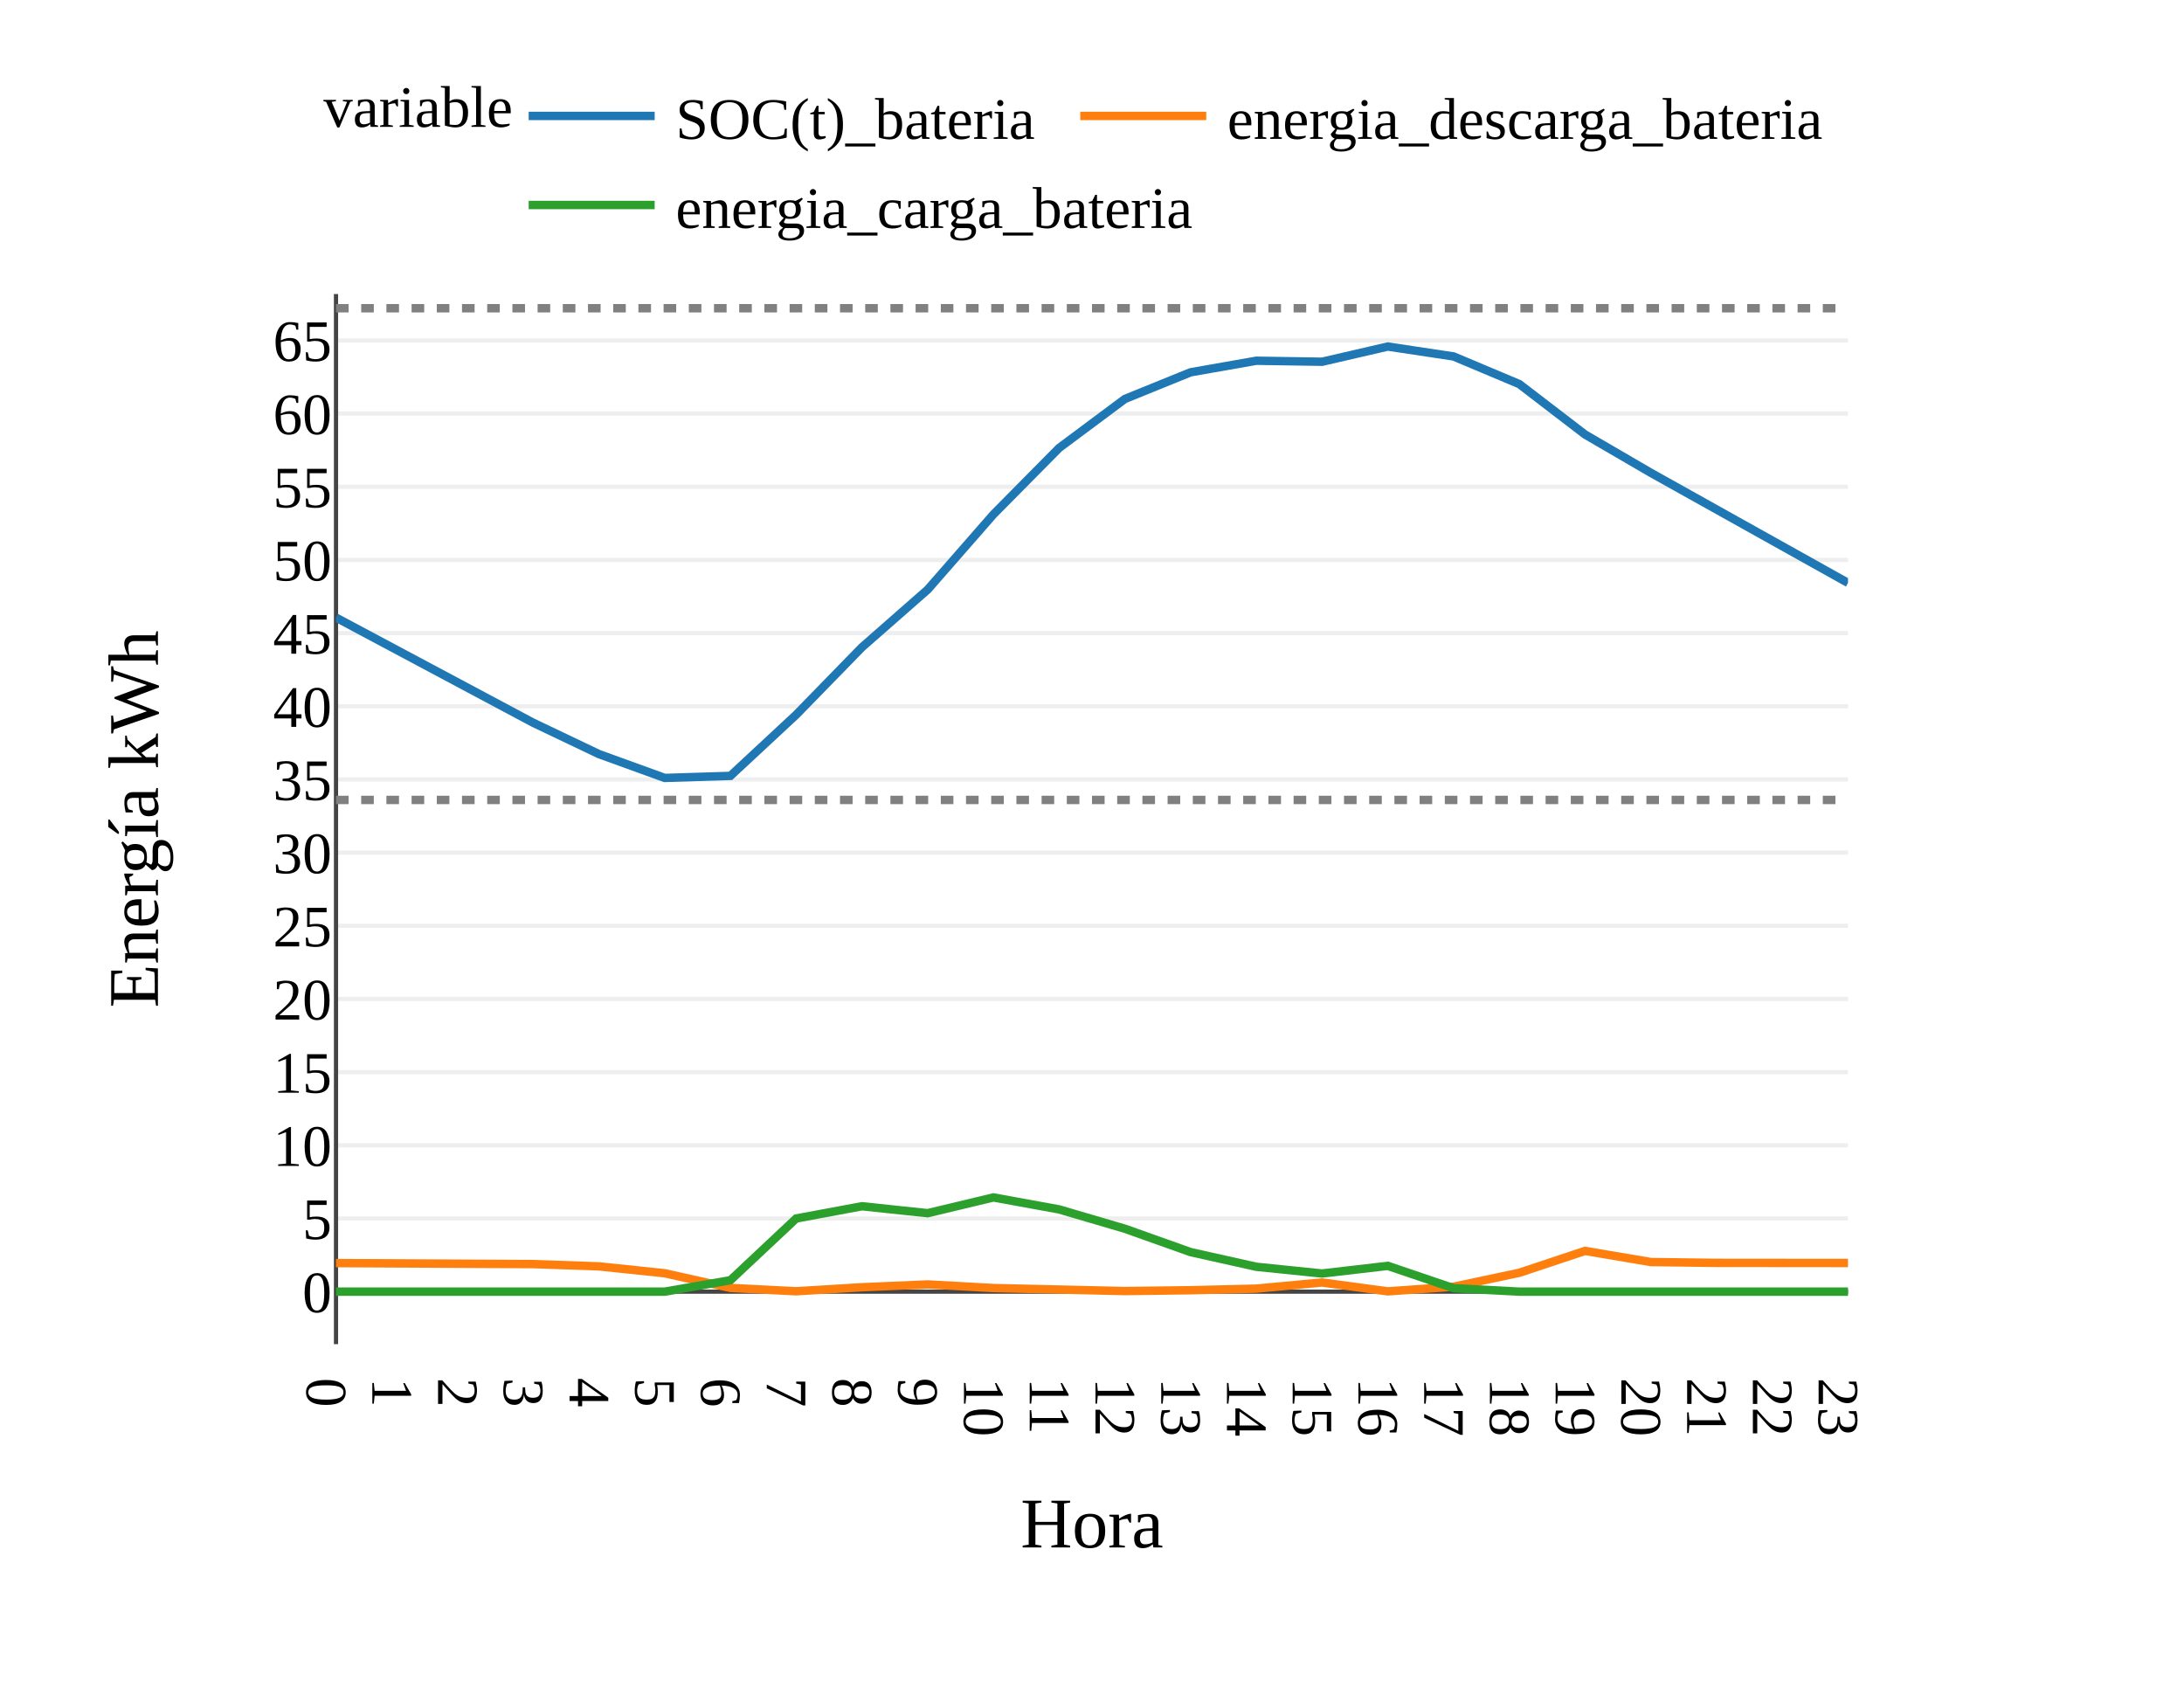
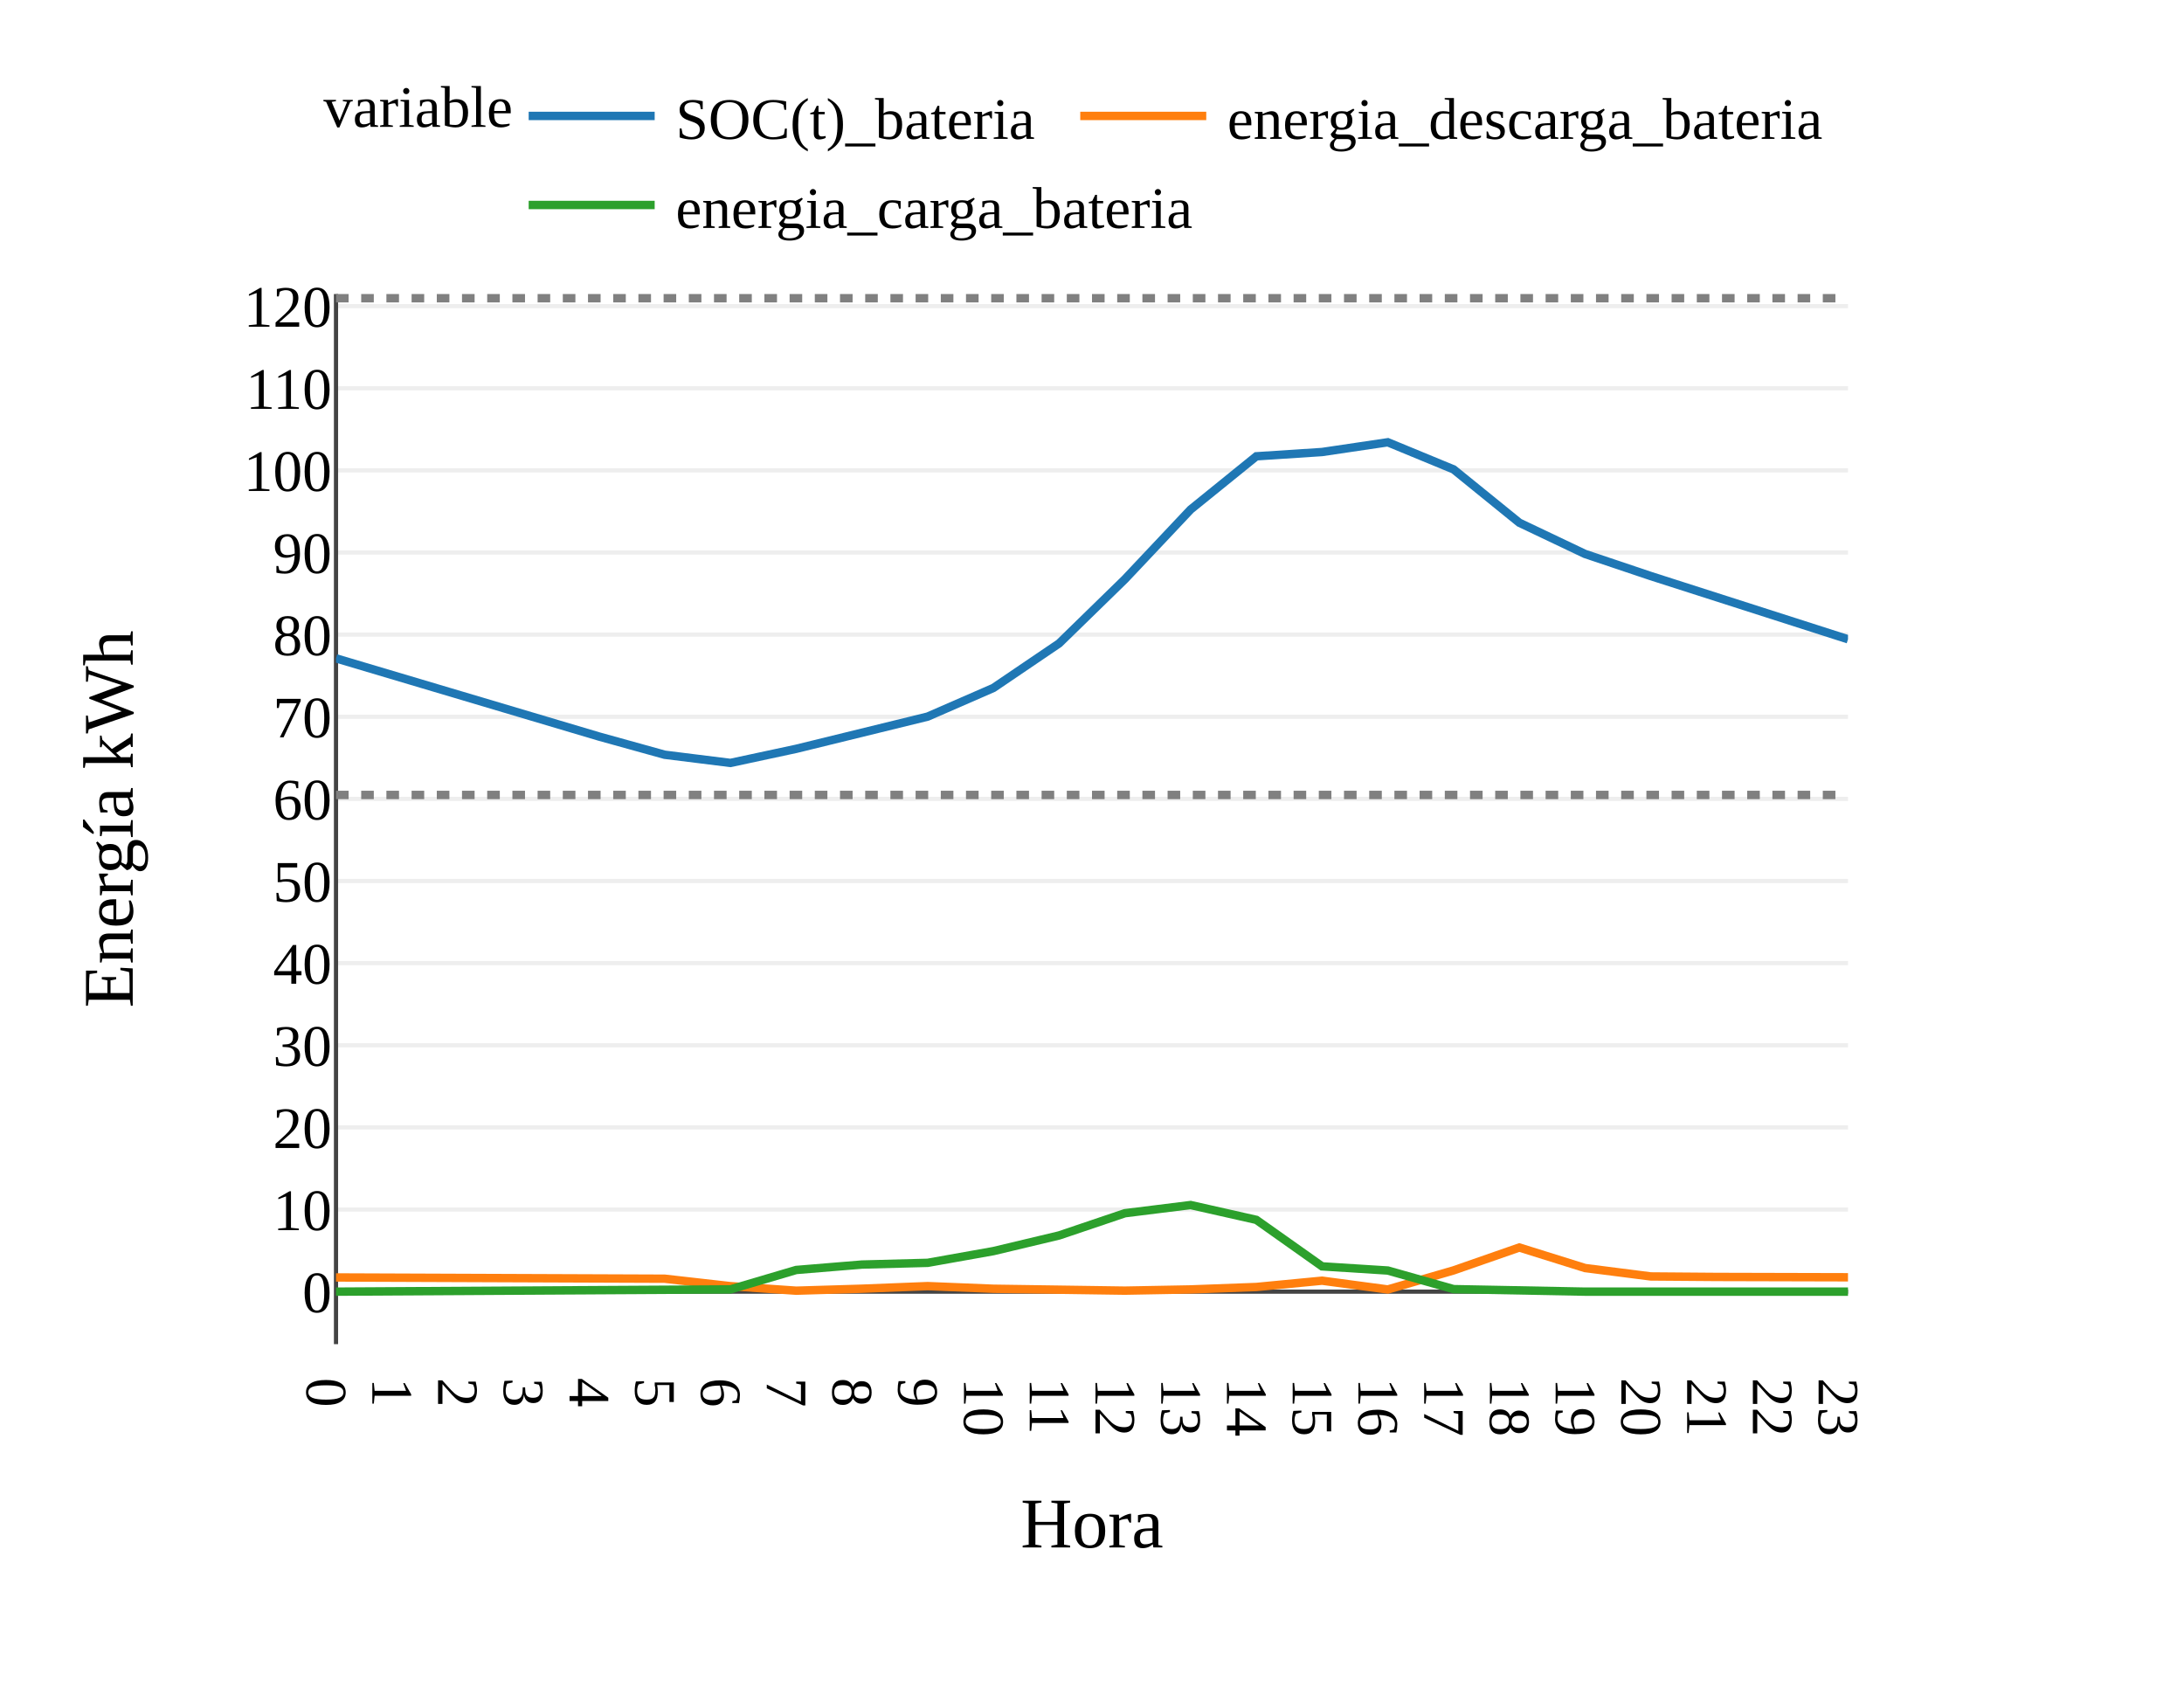
<svg xmlns="http://www.w3.org/2000/svg" class="main-svg" width="520" height="400" style="" viewBox="0 0 520 400">
  <rect x="0" y="0" width="520" height="400" style="fill: rgb(255, 255, 255); fill-opacity: 1;" />
-   <defs id="defs-f0880d">
+   <defs id="defs-8c3bc3">
    <g class="clips">
-       <clipPath id="clipf0880dxyplot" class="plotclip">
+       <clipPath id="clip8c3bc3xyplot" class="plotclip">
        <rect width="360" height="250" />
      </clipPath>
-       <clipPath class="axesclip" id="clipf0880dx">
+       <clipPath class="axesclip" id="clip8c3bc3x">
        <rect x="80" y="0" width="360" height="400" />
      </clipPath>
-       <clipPath class="axesclip" id="clipf0880dy">
+       <clipPath class="axesclip" id="clip8c3bc3y">
        <rect x="0" y="70" width="520" height="250" />
      </clipPath>
-       <clipPath class="axesclip" id="clipf0880dxy">
+       <clipPath class="axesclip" id="clip8c3bc3xy">
        <rect x="80" y="70" width="360" height="250" />
      </clipPath>
    </g>
    <g class="gradients" />
  </defs>
  <g class="bglayer" />
  <g class="layer-below">
    <g class="imagelayer" />
    <g class="shapelayer" />
  </g>
  <g class="cartesianlayer">
    <g class="subplot xy">
      <g class="layer-subplot">
        <g class="shapelayer" />
        <g class="imagelayer" />
      </g>
      <g class="gridlayer">
        <g class="x" />
        <g class="y">
-           <path class="ygrid crisp" transform="translate(0,290.08)" d="M80,0h360" style="stroke: rgb(238, 238, 238); stroke-opacity: 1; stroke-width: 1px;" />
-           <path class="ygrid crisp" transform="translate(0,272.66)" d="M80,0h360" style="stroke: rgb(238, 238, 238); stroke-opacity: 1; stroke-width: 1px;" />
-           <path class="ygrid crisp" transform="translate(0,255.24)" d="M80,0h360" style="stroke: rgb(238, 238, 238); stroke-opacity: 1; stroke-width: 1px;" />
-           <path class="ygrid crisp" transform="translate(0,237.82)" d="M80,0h360" style="stroke: rgb(238, 238, 238); stroke-opacity: 1; stroke-width: 1px;" />
-           <path class="ygrid crisp" transform="translate(0,220.4)" d="M80,0h360" style="stroke: rgb(238, 238, 238); stroke-opacity: 1; stroke-width: 1px;" />
-           <path class="ygrid crisp" transform="translate(0,202.98)" d="M80,0h360" style="stroke: rgb(238, 238, 238); stroke-opacity: 1; stroke-width: 1px;" />
-           <path class="ygrid crisp" transform="translate(0,185.56)" d="M80,0h360" style="stroke: rgb(238, 238, 238); stroke-opacity: 1; stroke-width: 1px;" />
-           <path class="ygrid crisp" transform="translate(0,168.14)" d="M80,0h360" style="stroke: rgb(238, 238, 238); stroke-opacity: 1; stroke-width: 1px;" />
-           <path class="ygrid crisp" transform="translate(0,150.72)" d="M80,0h360" style="stroke: rgb(238, 238, 238); stroke-opacity: 1; stroke-width: 1px;" />
-           <path class="ygrid crisp" transform="translate(0,133.3)" d="M80,0h360" style="stroke: rgb(238, 238, 238); stroke-opacity: 1; stroke-width: 1px;" />
-           <path class="ygrid crisp" transform="translate(0,115.88)" d="M80,0h360" style="stroke: rgb(238, 238, 238); stroke-opacity: 1; stroke-width: 1px;" />
-           <path class="ygrid crisp" transform="translate(0,98.46)" d="M80,0h360" style="stroke: rgb(238, 238, 238); stroke-opacity: 1; stroke-width: 1px;" />
-           <path class="ygrid crisp" transform="translate(0,81.04)" d="M80,0h360" style="stroke: rgb(238, 238, 238); stroke-opacity: 1; stroke-width: 1px;" />
+           <path class="ygrid crisp" transform="translate(0,287.95)" d="M80,0h360" style="stroke: rgb(238, 238, 238); stroke-opacity: 1; stroke-width: 1px;" />
+           <path class="ygrid crisp" transform="translate(0,268.4)" d="M80,0h360" style="stroke: rgb(238, 238, 238); stroke-opacity: 1; stroke-width: 1px;" />
+           <path class="ygrid crisp" transform="translate(0,248.84)" d="M80,0h360" style="stroke: rgb(238, 238, 238); stroke-opacity: 1; stroke-width: 1px;" />
+           <path class="ygrid crisp" transform="translate(0,229.29)" d="M80,0h360" style="stroke: rgb(238, 238, 238); stroke-opacity: 1; stroke-width: 1px;" />
+           <path class="ygrid crisp" transform="translate(0,209.74)" d="M80,0h360" style="stroke: rgb(238, 238, 238); stroke-opacity: 1; stroke-width: 1px;" />
+           <path class="ygrid crisp" transform="translate(0,190.19)" d="M80,0h360" style="stroke: rgb(238, 238, 238); stroke-opacity: 1; stroke-width: 1px;" />
+           <path class="ygrid crisp" transform="translate(0,170.64)" d="M80,0h360" style="stroke: rgb(238, 238, 238); stroke-opacity: 1; stroke-width: 1px;" />
+           <path class="ygrid crisp" transform="translate(0,151.08)" d="M80,0h360" style="stroke: rgb(238, 238, 238); stroke-opacity: 1; stroke-width: 1px;" />
+           <path class="ygrid crisp" transform="translate(0,131.53)" d="M80,0h360" style="stroke: rgb(238, 238, 238); stroke-opacity: 1; stroke-width: 1px;" />
+           <path class="ygrid crisp" transform="translate(0,111.98)" d="M80,0h360" style="stroke: rgb(238, 238, 238); stroke-opacity: 1; stroke-width: 1px;" />
+           <path class="ygrid crisp" transform="translate(0,92.43)" d="M80,0h360" style="stroke: rgb(238, 238, 238); stroke-opacity: 1; stroke-width: 1px;" />
+           <path class="ygrid crisp" transform="translate(0,72.88)" d="M80,0h360" style="stroke: rgb(238, 238, 238); stroke-opacity: 1; stroke-width: 1px;" />
        </g>
      </g>
      <g class="zerolinelayer">
        <path class="xzl zl crisp" transform="translate(80,0)" d="M0,70v250" style="stroke: rgb(68, 68, 68); stroke-opacity: 1; stroke-width: 1px;" />
        <path class="yzl zl crisp" transform="translate(0,307.5)" d="M80,0h360" style="stroke: rgb(68, 68, 68); stroke-opacity: 1; stroke-width: 1px;" />
      </g>
      <path class="xlines-below" />
      <path class="ylines-below" />
      <g class="overlines-below" />
      <g class="xaxislayer-below" />
      <g class="yaxislayer-below" />
      <g class="overaxes-below" />
-       <g class="plot" transform="translate(80,70)" clip-path="url('#clipf0880dxyplot')">
+       <g class="plot" transform="translate(80,70)" clip-path="url('#clip8c3bc3xyplot')">
        <g class="scatterlayer mlayer">
-           <g class="trace scatter traced865ef" style="stroke-miterlimit: 2; opacity: 1;">
+           <g class="trace scatter trace745afb" style="stroke-miterlimit: 2; opacity: 1;">
            <g class="fills" />
            <g class="errorbars" />
            <g class="lines">
-               <path class="js-line" d="M0,77.03L46.96,102.07L62.61,109.53L78.26,115.2L93.91,114.71L109.57,100.15L125.22,84.1L140.87,70.37L156.52,52.47L172.17,36.65L187.83,24.98L203.48,18.63L219.13,15.88L234.78,16.12L250.43,12.5L266.09,14.86L281.74,21.44L297.39,33.44L313.04,42.55L360,68.77" style="vector-effect: non-scaling-stroke; fill: none; stroke: rgb(31, 119, 180); stroke-opacity: 1; stroke-width: 2px; opacity: 1;" />
+               <path class="js-line" d="M0,86.73L62.61,105.34L78.26,109.68L93.91,111.63L109.57,108.27L140.87,100.6L156.52,93.78L172.17,83.17L187.83,67.9L203.48,51.3L219.13,38.63L234.78,37.61L250.43,35.29L266.09,41.75L281.74,54.44L297.39,61.88L313.04,67.14L360,82.19" style="vector-effect: non-scaling-stroke; fill: none; stroke: rgb(31, 119, 180); stroke-opacity: 1; stroke-width: 2px; opacity: 1;" />
            </g>
            <g class="points" />
            <g class="text" />
          </g>
-           <g class="trace scatter trace223c79" style="stroke-miterlimit: 2; opacity: 1;">
+           <g class="trace scatter trace49c69f" style="stroke-miterlimit: 2; opacity: 1;">
            <g class="fills" />
            <g class="errorbars" />
            <g class="lines">
-               <path class="js-line" d="M0,230.7L46.96,230.94L62.61,231.48L78.26,233.12L93.91,236.61L109.57,237.41L125.22,236.45L140.87,235.78L156.52,236.64L187.83,237.36L203.48,237.16L219.13,236.78L234.78,235.32L250.43,237.43L266.09,236.33L281.74,233.01L297.39,227.8L313.04,230.45L328.7,230.65L360,230.68" style="vector-effect: non-scaling-stroke; fill: none; stroke: rgb(255, 127, 14); stroke-opacity: 1; stroke-width: 2px; opacity: 1;" />
+               <path class="js-line" d="M0,234.12L78.26,234.42L93.91,236.19L109.57,237.27L125.22,236.8L140.87,236.18L156.52,236.81L187.83,237.26L203.48,236.97L219.13,236.39L234.78,234.89L250.43,236.98L266.09,232.44L281.74,226.99L297.39,231.88L313.04,233.88L328.7,234L360,234.08" style="vector-effect: non-scaling-stroke; fill: none; stroke: rgb(255, 127, 14); stroke-opacity: 1; stroke-width: 2px; opacity: 1;" />
            </g>
            <g class="points" />
            <g class="text" />
          </g>
-           <g class="trace scatter trace6e3a9e" style="stroke-miterlimit: 2; opacity: 1;">
+           <g class="trace scatter tracea84492" style="stroke-miterlimit: 2; opacity: 1;">
            <g class="fills" />
            <g class="errorbars" />
            <g class="lines">
-               <path class="js-line" d="M0,237.5L78.26,237.5L93.91,234.78L109.57,220.08L125.22,217.17L140.87,218.82L156.52,215.07L172.17,217.92L187.83,222.52L203.48,228.09L219.13,231.58L234.78,233.18L250.43,231.36L266.09,236.68L281.74,237.5L360,237.5" style="vector-effect: non-scaling-stroke; fill: none; stroke: rgb(44, 160, 44); stroke-opacity: 1; stroke-width: 2px; opacity: 1;" />
+               <path class="js-line" d="M0,237.5L93.91,236.96L109.57,232.34L125.22,231.05L140.87,230.64L156.52,227.85L172.17,224.12L187.83,218.83L203.48,216.88L219.13,220.41L234.78,231.48L250.43,232.47L266.09,236.9L297.39,237.5L313.04,237.5L360,237.5" style="vector-effect: non-scaling-stroke; fill: none; stroke: rgb(44, 160, 44); stroke-opacity: 1; stroke-width: 2px; opacity: 1;" />
            </g>
            <g class="points" />
            <g class="text" />
          </g>
        </g>
      </g>
      <g class="overplot" />
      <path class="xlines-above crisp" d="M0,0" style="fill: none;" />
      <path class="ylines-above crisp" d="M0,0" style="fill: none;" />
      <g class="overlines-above" />
      <g class="xaxislayer-above">
        <g class="xtick">
          <text text-anchor="start" x="0" y="335" transform="translate(80,0) rotate(90,0,328)" style="font-family: 'Times New Roman'; font-size: 14px; fill: rgb(0, 0, 0); fill-opacity: 1; white-space: pre;">0</text>
        </g>
        <g class="xtick">
          <text text-anchor="start" x="0" y="335" transform="translate(95.65,0) rotate(90,0,328)" style="font-family: 'Times New Roman'; font-size: 14px; fill: rgb(0, 0, 0); fill-opacity: 1; white-space: pre;">1</text>
        </g>
        <g class="xtick">
          <text text-anchor="start" x="0" y="335" transform="translate(111.3,0) rotate(90,0,328)" style="font-family: 'Times New Roman'; font-size: 14px; fill: rgb(0, 0, 0); fill-opacity: 1; white-space: pre;">2</text>
        </g>
        <g class="xtick">
          <text text-anchor="start" x="0" y="335" transform="translate(126.96,0) rotate(90,0,328)" style="font-family: 'Times New Roman'; font-size: 14px; fill: rgb(0, 0, 0); fill-opacity: 1; white-space: pre;">3</text>
        </g>
        <g class="xtick">
          <text text-anchor="start" x="0" y="335" transform="translate(142.61,0) rotate(90,0,328)" style="font-family: 'Times New Roman'; font-size: 14px; fill: rgb(0, 0, 0); fill-opacity: 1; white-space: pre;">4</text>
        </g>
        <g class="xtick">
          <text text-anchor="start" x="0" y="335" transform="translate(158.26,0) rotate(90,0,328)" style="font-family: 'Times New Roman'; font-size: 14px; fill: rgb(0, 0, 0); fill-opacity: 1; white-space: pre;">5</text>
        </g>
        <g class="xtick">
          <text text-anchor="start" x="0" y="335" transform="translate(173.91,0) rotate(90,0,328)" style="font-family: 'Times New Roman'; font-size: 14px; fill: rgb(0, 0, 0); fill-opacity: 1; white-space: pre;">6</text>
        </g>
        <g class="xtick">
          <text text-anchor="start" x="0" y="335" transform="translate(189.57,0) rotate(90,0,328)" style="font-family: 'Times New Roman'; font-size: 14px; fill: rgb(0, 0, 0); fill-opacity: 1; white-space: pre;">7</text>
        </g>
        <g class="xtick">
          <text text-anchor="start" x="0" y="335" transform="translate(205.22,0) rotate(90,0,328)" style="font-family: 'Times New Roman'; font-size: 14px; fill: rgb(0, 0, 0); fill-opacity: 1; white-space: pre;">8</text>
        </g>
        <g class="xtick">
          <text text-anchor="start" x="0" y="335" transform="translate(220.87,0) rotate(90,0,328)" style="font-family: 'Times New Roman'; font-size: 14px; fill: rgb(0, 0, 0); fill-opacity: 1; white-space: pre;">9</text>
        </g>
        <g class="xtick">
          <text text-anchor="start" x="0" y="335" transform="translate(236.52,0) rotate(90,0,328)" style="font-family: 'Times New Roman'; font-size: 14px; fill: rgb(0, 0, 0); fill-opacity: 1; white-space: pre;">10</text>
        </g>
        <g class="xtick">
          <text text-anchor="start" x="0" y="335" transform="translate(252.17,0) rotate(90,0,328)" style="font-family: 'Times New Roman'; font-size: 14px; fill: rgb(0, 0, 0); fill-opacity: 1; white-space: pre;">11</text>
        </g>
        <g class="xtick">
          <text text-anchor="start" x="0" y="335" transform="translate(267.83,0) rotate(90,0,328)" style="font-family: 'Times New Roman'; font-size: 14px; fill: rgb(0, 0, 0); fill-opacity: 1; white-space: pre;">12</text>
        </g>
        <g class="xtick">
          <text text-anchor="start" x="0" y="335" transform="translate(283.48,0) rotate(90,0,328)" style="font-family: 'Times New Roman'; font-size: 14px; fill: rgb(0, 0, 0); fill-opacity: 1; white-space: pre;">13</text>
        </g>
        <g class="xtick">
          <text text-anchor="start" x="0" y="335" transform="translate(299.13,0) rotate(90,0,328)" style="font-family: 'Times New Roman'; font-size: 14px; fill: rgb(0, 0, 0); fill-opacity: 1; white-space: pre;">14</text>
        </g>
        <g class="xtick">
          <text text-anchor="start" x="0" y="335" transform="translate(314.78,0) rotate(90,0,328)" style="font-family: 'Times New Roman'; font-size: 14px; fill: rgb(0, 0, 0); fill-opacity: 1; white-space: pre;">15</text>
        </g>
        <g class="xtick">
          <text text-anchor="start" x="0" y="335" transform="translate(330.43,0) rotate(90,0,328)" style="font-family: 'Times New Roman'; font-size: 14px; fill: rgb(0, 0, 0); fill-opacity: 1; white-space: pre;">16</text>
        </g>
        <g class="xtick">
          <text text-anchor="start" x="0" y="335" transform="translate(346.09,0) rotate(90,0,328)" style="font-family: 'Times New Roman'; font-size: 14px; fill: rgb(0, 0, 0); fill-opacity: 1; white-space: pre;">17</text>
        </g>
        <g class="xtick">
          <text text-anchor="start" x="0" y="335" transform="translate(361.74,0) rotate(90,0,328)" style="font-family: 'Times New Roman'; font-size: 14px; fill: rgb(0, 0, 0); fill-opacity: 1; white-space: pre;">18</text>
        </g>
        <g class="xtick">
          <text text-anchor="start" x="0" y="335" transform="translate(377.39,0) rotate(90,0,328)" style="font-family: 'Times New Roman'; font-size: 14px; fill: rgb(0, 0, 0); fill-opacity: 1; white-space: pre;">19</text>
        </g>
        <g class="xtick">
          <text text-anchor="start" x="0" y="335" transform="translate(393.04,0) rotate(90,0,328)" style="font-family: 'Times New Roman'; font-size: 14px; fill: rgb(0, 0, 0); fill-opacity: 1; white-space: pre;">20</text>
        </g>
        <g class="xtick">
          <text text-anchor="start" x="0" y="335" transform="translate(408.7,0) rotate(90,0,328)" style="font-family: 'Times New Roman'; font-size: 14px; fill: rgb(0, 0, 0); fill-opacity: 1; white-space: pre;">21</text>
        </g>
        <g class="xtick">
          <text text-anchor="start" x="0" y="335" transform="translate(424.35,0) rotate(90,0,328)" style="font-family: 'Times New Roman'; font-size: 14px; fill: rgb(0, 0, 0); fill-opacity: 1; white-space: pre;">22</text>
        </g>
        <g class="xtick">
          <text text-anchor="start" x="0" y="335" transform="translate(440,0) rotate(90,0,328)" style="font-family: 'Times New Roman'; font-size: 14px; fill: rgb(0, 0, 0); fill-opacity: 1; white-space: pre;">23</text>
        </g>
      </g>
      <g class="yaxislayer-above">
        <g class="ytick">
          <text text-anchor="end" x="79" y="4.9" transform="translate(0,307.5)" style="font-family: 'Times New Roman'; font-size: 14px; fill: rgb(0, 0, 0); fill-opacity: 1; white-space: pre;">0</text>
        </g>
        <g class="ytick">
-           <text text-anchor="end" x="79" y="4.9" transform="translate(0,290.08)" style="font-family: 'Times New Roman'; font-size: 14px; fill: rgb(0, 0, 0); fill-opacity: 1; white-space: pre;">5</text>
-         </g>
-         <g class="ytick">
-           <text text-anchor="end" x="79" y="4.9" transform="translate(0,272.66)" style="font-family: 'Times New Roman'; font-size: 14px; fill: rgb(0, 0, 0); fill-opacity: 1; white-space: pre;">10</text>
-         </g>
-         <g class="ytick">
-           <text text-anchor="end" x="79" y="4.9" transform="translate(0,255.24)" style="font-family: 'Times New Roman'; font-size: 14px; fill: rgb(0, 0, 0); fill-opacity: 1; white-space: pre;">15</text>
-         </g>
-         <g class="ytick">
-           <text text-anchor="end" x="79" y="4.9" transform="translate(0,237.82)" style="font-family: 'Times New Roman'; font-size: 14px; fill: rgb(0, 0, 0); fill-opacity: 1; white-space: pre;">20</text>
-         </g>
-         <g class="ytick">
-           <text text-anchor="end" x="79" y="4.9" transform="translate(0,220.4)" style="font-family: 'Times New Roman'; font-size: 14px; fill: rgb(0, 0, 0); fill-opacity: 1; white-space: pre;">25</text>
-         </g>
-         <g class="ytick">
-           <text text-anchor="end" x="79" y="4.9" transform="translate(0,202.98)" style="font-family: 'Times New Roman'; font-size: 14px; fill: rgb(0, 0, 0); fill-opacity: 1; white-space: pre;">30</text>
-         </g>
-         <g class="ytick">
-           <text text-anchor="end" x="79" y="4.9" transform="translate(0,185.56)" style="font-family: 'Times New Roman'; font-size: 14px; fill: rgb(0, 0, 0); fill-opacity: 1; white-space: pre;">35</text>
-         </g>
-         <g class="ytick">
-           <text text-anchor="end" x="79" y="4.9" transform="translate(0,168.14)" style="font-family: 'Times New Roman'; font-size: 14px; fill: rgb(0, 0, 0); fill-opacity: 1; white-space: pre;">40</text>
-         </g>
-         <g class="ytick">
-           <text text-anchor="end" x="79" y="4.9" transform="translate(0,150.72)" style="font-family: 'Times New Roman'; font-size: 14px; fill: rgb(0, 0, 0); fill-opacity: 1; white-space: pre;">45</text>
-         </g>
-         <g class="ytick">
-           <text text-anchor="end" x="79" y="4.9" transform="translate(0,133.3)" style="font-family: 'Times New Roman'; font-size: 14px; fill: rgb(0, 0, 0); fill-opacity: 1; white-space: pre;">50</text>
-         </g>
-         <g class="ytick">
-           <text text-anchor="end" x="79" y="4.9" transform="translate(0,115.88)" style="font-family: 'Times New Roman'; font-size: 14px; fill: rgb(0, 0, 0); fill-opacity: 1; white-space: pre;">55</text>
-         </g>
-         <g class="ytick">
-           <text text-anchor="end" x="79" y="4.9" transform="translate(0,98.46)" style="font-family: 'Times New Roman'; font-size: 14px; fill: rgb(0, 0, 0); fill-opacity: 1; white-space: pre;">60</text>
-         </g>
-         <g class="ytick">
-           <text text-anchor="end" x="79" y="4.9" transform="translate(0,81.04)" style="font-family: 'Times New Roman'; font-size: 14px; fill: rgb(0, 0, 0); fill-opacity: 1; white-space: pre;">65</text>
+           <text text-anchor="end" x="79" y="4.9" transform="translate(0,287.95)" style="font-family: 'Times New Roman'; font-size: 14px; fill: rgb(0, 0, 0); fill-opacity: 1; white-space: pre;">10</text>
+         </g>
+         <g class="ytick">
+           <text text-anchor="end" x="79" y="4.9" transform="translate(0,268.4)" style="font-family: 'Times New Roman'; font-size: 14px; fill: rgb(0, 0, 0); fill-opacity: 1; white-space: pre;">20</text>
+         </g>
+         <g class="ytick">
+           <text text-anchor="end" x="79" y="4.9" transform="translate(0,248.84)" style="font-family: 'Times New Roman'; font-size: 14px; fill: rgb(0, 0, 0); fill-opacity: 1; white-space: pre;">30</text>
+         </g>
+         <g class="ytick">
+           <text text-anchor="end" x="79" y="4.9" transform="translate(0,229.29)" style="font-family: 'Times New Roman'; font-size: 14px; fill: rgb(0, 0, 0); fill-opacity: 1; white-space: pre;">40</text>
+         </g>
+         <g class="ytick">
+           <text text-anchor="end" x="79" y="4.9" transform="translate(0,209.74)" style="font-family: 'Times New Roman'; font-size: 14px; fill: rgb(0, 0, 0); fill-opacity: 1; white-space: pre;">50</text>
+         </g>
+         <g class="ytick">
+           <text text-anchor="end" x="79" y="4.9" transform="translate(0,190.19)" style="font-family: 'Times New Roman'; font-size: 14px; fill: rgb(0, 0, 0); fill-opacity: 1; white-space: pre;">60</text>
+         </g>
+         <g class="ytick">
+           <text text-anchor="end" x="79" y="4.9" transform="translate(0,170.64)" style="font-family: 'Times New Roman'; font-size: 14px; fill: rgb(0, 0, 0); fill-opacity: 1; white-space: pre;">70</text>
+         </g>
+         <g class="ytick">
+           <text text-anchor="end" x="79" y="4.9" transform="translate(0,151.08)" style="font-family: 'Times New Roman'; font-size: 14px; fill: rgb(0, 0, 0); fill-opacity: 1; white-space: pre;">80</text>
+         </g>
+         <g class="ytick">
+           <text text-anchor="end" x="79" y="4.9" transform="translate(0,131.53)" style="font-family: 'Times New Roman'; font-size: 14px; fill: rgb(0, 0, 0); fill-opacity: 1; white-space: pre;">90</text>
+         </g>
+         <g class="ytick">
+           <text text-anchor="end" x="79" y="4.9" transform="translate(0,111.98)" style="font-family: 'Times New Roman'; font-size: 14px; fill: rgb(0, 0, 0); fill-opacity: 1; white-space: pre;">100</text>
+         </g>
+         <g class="ytick">
+           <text text-anchor="end" x="79" y="4.9" transform="translate(0,92.43)" style="font-family: 'Times New Roman'; font-size: 14px; fill: rgb(0, 0, 0); fill-opacity: 1; white-space: pre;">110</text>
+         </g>
+         <g class="ytick">
+           <text text-anchor="end" x="79" y="4.9" transform="translate(0,72.88)" style="font-family: 'Times New Roman'; font-size: 14px; fill: rgb(0, 0, 0); fill-opacity: 1; white-space: pre;">120</text>
        </g>
      </g>
      <g class="overaxes-above" />
    </g>
  </g>
  <g class="polarlayer" />
  <g class="ternarylayer" />
  <g class="geolayer" />
  <g class="funnelarealayer" />
  <g class="pielayer" />
  <g class="treemaplayer" />
  <g class="sunburstlayer" />
  <g class="glimages" />
-   <defs id="topdefs-f0880d">
+   <defs id="topdefs-8c3bc3">
    <g class="clips" />
-     <clipPath id="legendf0880d">
+     <clipPath id="legend8c3bc3">
      <rect width="365" height="53" x="0" y="0" />
    </clipPath>
  </defs>
  <g class="layer-above">
    <g class="imagelayer" />
    <g class="shapelayer">
-       <path data-index="0" fill-rule="evenodd" d="M80,190.44L440,190.44" clip-path="url('#clipf0880dy')" style="opacity: 1; stroke: rgb(128, 128, 128); stroke-opacity: 1; fill: rgb(0, 0, 0); fill-opacity: 0; stroke-dasharray: 3px, 3px; stroke-width: 2px;" />
-       <path data-index="1" fill-rule="evenodd" d="M80,73.38L440,73.38" clip-path="url('#clipf0880dy')" style="opacity: 1; stroke: rgb(128, 128, 128); stroke-opacity: 1; fill: rgb(0, 0, 0); fill-opacity: 0; stroke-dasharray: 3px, 3px; stroke-width: 2px;" />
+       <path data-index="0" fill-rule="evenodd" d="M80,189.25L440,189.25" clip-path="url('#clip8c3bc3y')" style="opacity: 1; stroke: rgb(128, 128, 128); stroke-opacity: 1; fill: rgb(0, 0, 0); fill-opacity: 0; stroke-dasharray: 3px, 3px; stroke-width: 2px;" />
+       <path data-index="1" fill-rule="evenodd" d="M80,71L440,71" clip-path="url('#clip8c3bc3y')" style="opacity: 1; stroke: rgb(128, 128, 128); stroke-opacity: 1; fill: rgb(0, 0, 0); fill-opacity: 0; stroke-dasharray: 3px, 3px; stroke-width: 2px;" />
    </g>
  </g>
  <g class="infolayer">
    <g class="legend" pointer-events="all" transform="translate(75,12)">
      <rect class="bg" shape-rendering="crispEdges" width="365" height="53" x="0" y="0" style="stroke: rgb(68, 68, 68); stroke-opacity: 1; fill: rgb(255, 255, 255); fill-opacity: 1; stroke-width: 0px;" />
-       <g class="scrollbox" transform="" clip-path="url('#legendf0880d')">
+       <g class="scrollbox" transform="" clip-path="url('#legend8c3bc3')">
        <text class="legendtitletext" text-anchor="start" x="2" y="18.2" style="font-family: 'Times New Roman'; font-size: 14px; fill: rgb(0, 0, 0); fill-opacity: 1; white-space: pre;">variable</text>
        <g class="groups" transform="">
          <g class="traces" transform="translate(45.875,15.6)" style="opacity: 1;">
            <text class="legendtext" text-anchor="start" x="40" y="5.46" style="font-family: 'Times New Roman'; font-size: 14px; fill: rgb(0, 0, 0); fill-opacity: 1; white-space: pre;">SOC(t)_bateria</text>
            <g class="layers" style="opacity: 1;">
              <g class="legendfill" />
              <g class="legendlines">
                <path class="js-line" d="M5,0h30" style="fill: none; stroke: rgb(31, 119, 180); stroke-opacity: 1; stroke-width: 2px;" />
              </g>
              <g class="legendsymbols">
                <g class="legendpoints" />
              </g>
            </g>
            <rect class="legendtoggle" x="0" y="-10.6" width="128.828" height="21.2" style="fill: rgb(0, 0, 0); fill-opacity: 0;" />
          </g>
        </g>
        <g class="groups" transform="translate(131.3281,0)">
          <g class="traces" transform="translate(45.875,15.6)" style="opacity: 1;">
            <text class="legendtext" text-anchor="start" x="40" y="5.46" style="font-family: 'Times New Roman'; font-size: 14px; fill: rgb(0, 0, 0); fill-opacity: 1; white-space: pre;">energia_descarga_bateria</text>
            <g class="layers" style="opacity: 1;">
              <g class="legendfill" />
              <g class="legendlines">
                <path class="js-line" d="M5,0h30" style="fill: none; stroke: rgb(255, 127, 14); stroke-opacity: 1; stroke-width: 2px;" />
              </g>
              <g class="legendsymbols">
                <g class="legendpoints" />
              </g>
            </g>
            <rect class="legendtoggle" x="0" y="-10.6" width="185.031" height="21.2" style="fill: rgb(0, 0, 0); fill-opacity: 0;" />
          </g>
        </g>
        <g class="groups" transform="translate(0,21.2)">
          <g class="traces" transform="translate(45.875,15.6)" style="opacity: 1;">
            <text class="legendtext" text-anchor="start" x="40" y="5.46" style="font-family: 'Times New Roman'; font-size: 14px; fill: rgb(0, 0, 0); fill-opacity: 1; white-space: pre;">energia_carga_bateria</text>
            <g class="layers" style="opacity: 1;">
              <g class="legendfill" />
              <g class="legendlines">
                <path class="js-line" d="M5,0h30" style="fill: none; stroke: rgb(44, 160, 44); stroke-opacity: 1; stroke-width: 2px;" />
              </g>
              <g class="legendsymbols">
                <g class="legendpoints" />
              </g>
            </g>
            <rect class="legendtoggle" x="0" y="-10.6" width="166.375" height="21.2" style="fill: rgb(0, 0, 0); fill-opacity: 0;" />
          </g>
        </g>
      </g>
      <rect class="scrollbar" rx="20" ry="3" width="0" height="0" x="0" y="0" style="fill: rgb(128, 139, 164); fill-opacity: 1;" />
    </g>
    <g class="g-gtitle" />
    <g class="g-xtitle">
      <text class="xtitle" x="260" y="368.4" text-anchor="middle" style="font-family: 'Times New Roman'; font-size: 17px; fill: rgb(0, 0, 0); opacity: 1; font-weight: normal; white-space: pre;">Hora</text>
    </g>
    <g class="g-ytitle">
-       <text class="ytitle" transform="rotate(-90,37.6,195)" x="37.6" y="195" text-anchor="middle" style="font-family: 'Times New Roman'; font-size: 17px; fill: rgb(0, 0, 0); opacity: 1; font-weight: normal; white-space: pre;">Energía kWh</text>
+       <text class="ytitle" transform="rotate(-90,31.6,195)" x="31.6" y="195" text-anchor="middle" style="font-family: 'Times New Roman'; font-size: 17px; fill: rgb(0, 0, 0); opacity: 1; font-weight: normal; white-space: pre;">Energía kWh</text>
    </g>
  </g>
</svg>
